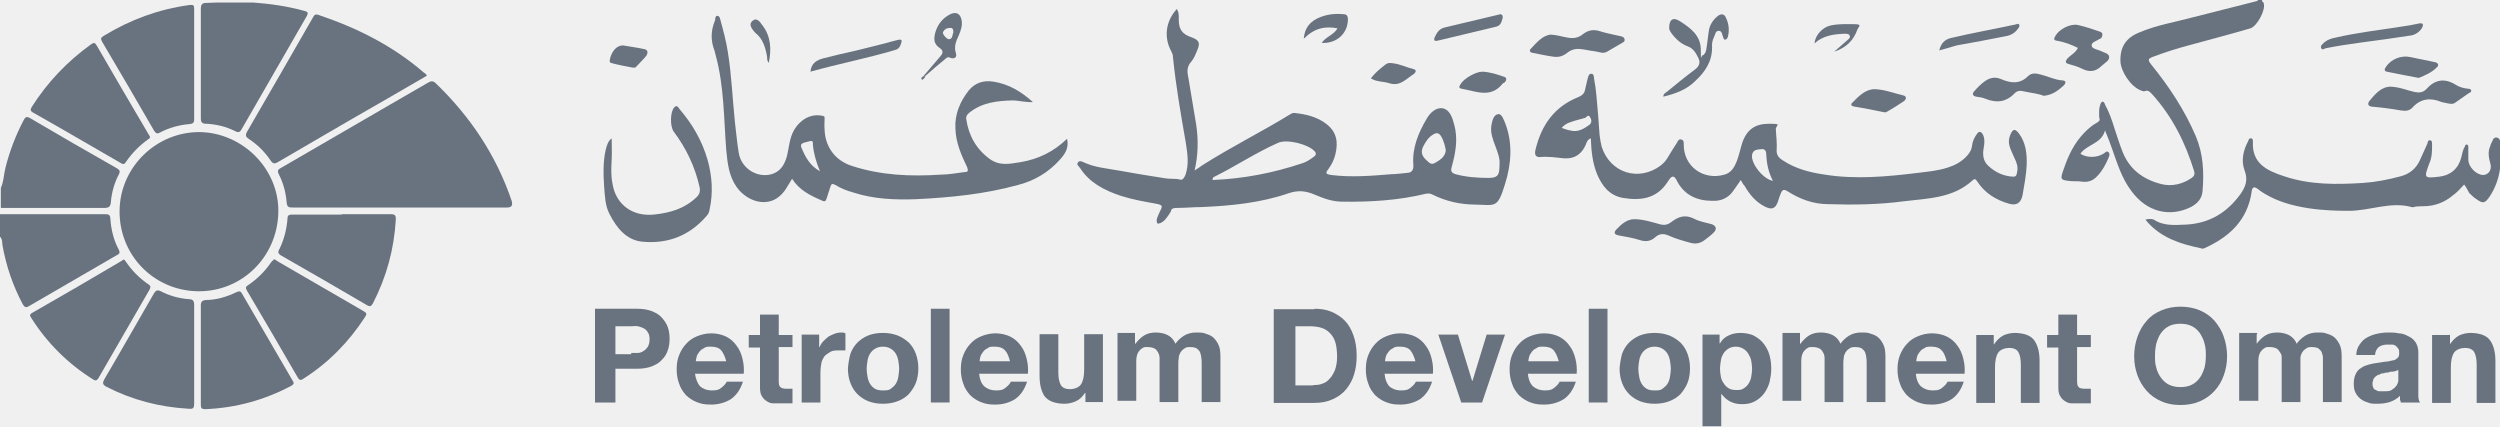
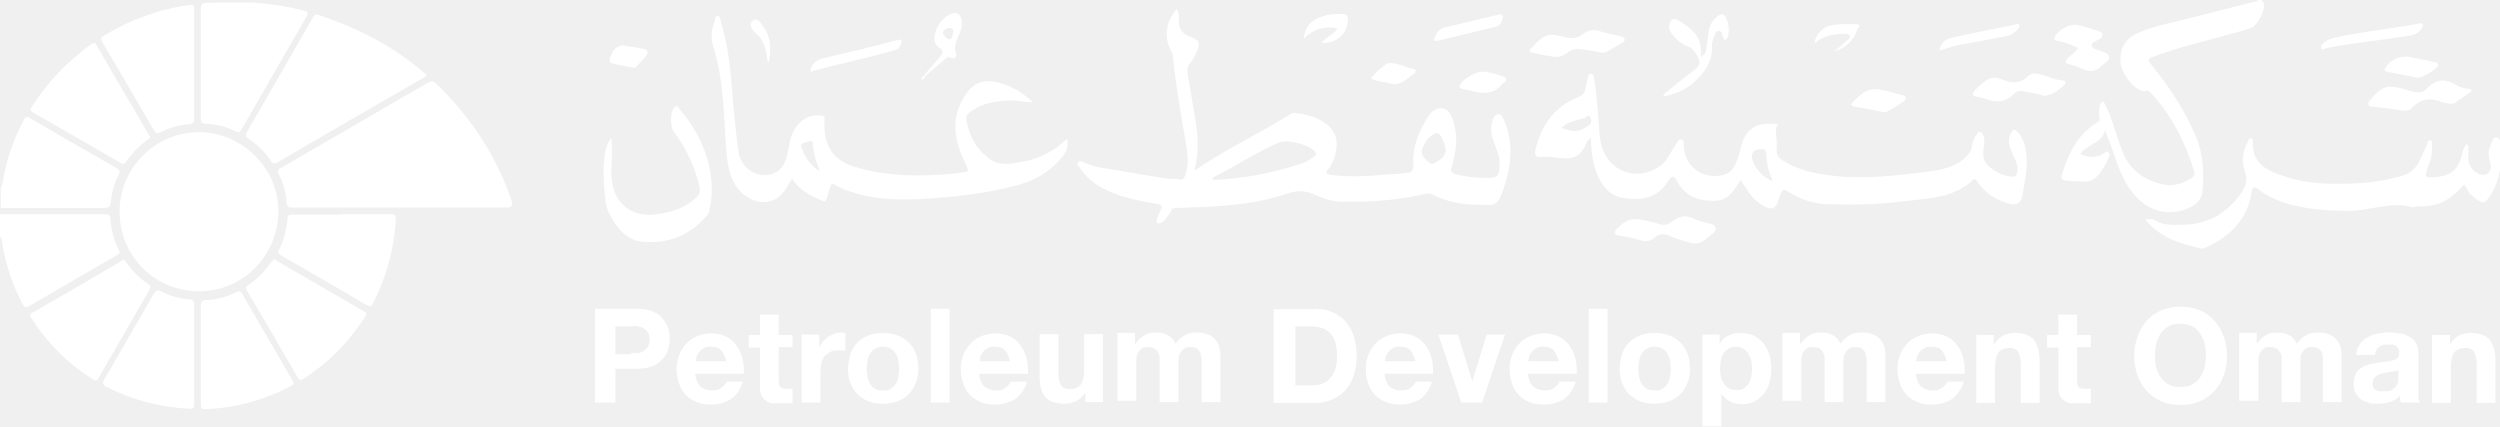
<svg xmlns="http://www.w3.org/2000/svg" id="Layer_2" version="1.1" viewBox="0 0 600 102.3">
  <defs>
    <style>
      .st0 {
-         fill: #69737f;
+         fill: #fff;
      }
    </style>
  </defs>
  <g id="layer">
    <g>
      <path class="st0" d="M542.9.3c.2.2.4.3.4.5.5,1.6-1.6,5.5-3.2,6-4.8,1.4-9.7,2.7-14.5,4-3,.8-5.9,1.7-8.8,2.8-1.3.5-1.4.7-.5,1.9,4.3,5.3,8,10.9,10.7,17.2,1.8,4.3,2,8.7,1.6,13.3-.2,1.8-1.3,2.9-2.8,3.7-5.1,2.5-10.6,1.2-14.3-3.9-2.2-2.9-3.3-6.4-4.5-9.8-.5-1.5-1.1-3-1.8-4.7-.8,3.2-4.3,3.3-5.9,5.6,1.5,1,3.9,1,5.5,0,.4-.2.8-.8,1.2-.4.5.4.2,1,0,1.5-.7,1.6-1.5,3.1-2.7,4.3-.9,1-2.1,1.5-3.6,1.3-1.1-.2-2.2,0-3.3-.2-1.7-.2-1.9-.4-1.4-2,1-3,2.2-6,4.3-8.5,1.1-1.3,2.3-2.5,3.7-3.3s.8-.9.8-1.6-.1-1.8.2-2.7c.1-.3.2-.8.6-.9.4,0,.5.4.6.7,1,1.8,1.7,3.8,2.3,5.8.6,1.8,1.2,3.7,1.9,5.5,1.7,4.3,5,6.7,9.4,7.8,2.5.6,5,0,7.2-1.5.6-.4.8-.9.6-1.6-2.1-6.8-5.2-13.1-10.1-18.5-.5-.5-.9-1.1-1.8-.7-.2.1-.6-.1-.9-.2-2.4-.9-4.8-4.5-4.9-7-.1-3.4,1.3-5.6,4.5-6.9,4.2-1.8,8.7-2.5,13.1-3.7,5-1.3,10-2.5,15-3.8.2,0,.3-.2.5-.3h.9v.3h0Z" />
      <path class="st0" d="M591.2,44.5c-.8.8-1.5,1.7-2.4,2.3-2.1,1.8-4.5,2.7-7.3,2.7s-1.9.4-2.7.2c-5.1-1.4-10,.9-15.1.9s-13.8-.3-20-4c-.7-.4-1.3-.8-1.9-1.3-.8-.6-1.3-.4-1.4.7-1,6.9-5.4,10.9-11.4,13.6-.2,0-.5.2-.7,0-4.9-1-9.6-2.5-13-6.4,0,0-.2-.3-.4-.5.8-.2,1.4-.2,2,0,2.4,1.6,5.1,1.3,7.8,1.2,5.6-.3,9.8-2.9,13-7.3,1.2-1.7,1.9-3.4,1-5.7-.9-2.4-.3-4.9.9-7.1,0-.3.3-.7.7-.6s.4.5.4.8c-.3,5.3,3.5,7,7.5,8.3,6.2,2.1,12.6,2,19,1.6,3-.2,6-.8,9-1.6,2.2-.6,3.7-1.9,4.6-3.9.6-1.3,1.2-2.7,1.8-4,0-.3.2-.9.7-.7.4,0,.4.6.4,1,0,1.6,0,3.1-.7,4.6-1.3,3.5-1.2,3.5,2.4,3.1,2.7-.3,4.6-1.9,5.3-4.6.2-.9.4-1.9.9-2.7,0-.2.2-.5.5-.4s.3.4.3.6c0,1,0,2,0,3,0,1.7,1.8,3.6,3.5,3.7,1.3,0,2.2-1.2,1.8-2.7-.4-1.4-.7-2.9,0-4.3,0-.3.2-.6.3-.8.3-.5.3-1.2,1.1-1.2.7,0,1,.7,1,1.4.4,4.5,0,8.9-2.6,12.8-1.2,1.7-1.6,1.7-3.3.5-.6-.4-1.1-.9-1.6-1.4-.4-.7-.7-1.4-1.2-2" />
      <path class="st0" d="M.2,51.4h24.8c1,0,1.5,0,1.5,1.3.2,2.5.8,5,2,7.2.3.6.3,1-.4,1.3-7.1,4.1-14.1,8.2-21.2,12.3-.7.4-1,.2-1.4-.4-2.4-4.5-4-9.2-4.9-14.2C.5,58.2.6,57.4,0,56.8v-5.4s.2,0,.2,0Z" />
      <path class="st0" d="M.2,45.1c.7-1.5.7-3.2,1.1-4.8,1-4,2.5-7.9,4.4-11.5.4-.8.8-.9,1.6-.4,6.8,4,13.7,8,20.6,11.9.7.4,1.1.7.6,1.6-1.1,2.1-1.7,4.3-1.9,6.7-.1,1-.5,1.3-1.5,1.3-7.8,0-15.6,0-23.4,0s-1,0-1.5,0c0,0,0-4.9,0-4.9Z" />
      <path class="st0" d="M66.8,50.9c-.2,10.8-8.8,19.2-19.4,19s-18.9-8.8-18.7-19.5c.2-10.4,8.9-18.8,19.3-18.7,10.4.2,19,9,18.8,19.2" />
      <path class="st0" d="M96,49.8h-25.7c-.9,0-1.4,0-1.5-1.2-.2-2.4-.8-4.7-1.9-6.8-.5-1,0-1.2.7-1.6,8.7-5.1,17.5-10.1,26.2-15.2,3-1.7,6-3.5,9-5.2.7-.4,1.2-.4,1.8.2,8.3,8,14.5,17.3,18.2,28.2.3,1.1,0,1.6-1.1,1.6h-25.7Z" />
      <path class="st0" d="M102.4,18.2c-6.2,3.6-12.4,7.2-18.7,10.8-5.7,3.3-11.3,6.6-17,9.9-.7.4-1.1.5-1.7-.3-1.4-2.1-3.1-3.8-5.2-5.2-.8-.5-1-.9-.5-1.8,5.3-9.1,10.5-18.2,15.8-27.4.3-.6.6-.9,1.4-.6,9.2,3.1,17.8,7.4,25.2,13.8.3.2.7.4.7.8" />
      <path class="st0" d="M59,.6h1.7c4.2.3,8.3.9,12.3,2,.8.2,1.1.4.6,1.3-5.2,9-10.4,18.1-15.6,27.1-.4.7-.7.9-1.5.5-2.2-1.1-4.6-1.7-7.1-1.8-.9,0-1.2-.4-1.2-1.3V2.1c0-1,.3-1.4,1.3-1.4s1.8-.1,2.7-.1h6.8" />
      <path class="st0" d="M46.6,15.3v13c0,1,0,1.4-1.3,1.5-2.4.2-4.8.9-6.9,2-.7.4-1,.2-1.4-.4-4.1-7.1-8.3-14.3-12.5-21.4-.4-.7-.3-1,.4-1.4,6.4-3.9,13.2-6.4,20.6-7.4,1-.1,1.1.1,1.1,1v13.1" />
      <path class="st0" d="M48.2,85.1v-11.8c0-.9.3-1.2,1.2-1.3,2.6,0,5.1-.8,7.4-1.9.7-.3,1-.2,1.3.4,4,6.9,8.1,13.9,12.1,20.8.4.6.4.9-.3,1.3-6.4,3.4-13.3,5.3-20.6,5.6-.9,0-1.1-.2-1.1-1.1v-12" />
      <path class="st0" d="M82,51.4h11.7c1,0,1.3.2,1.3,1.2-.4,7.1-2.2,13.8-5.5,20.2-.4.7-.7.9-1.5.4-6.8-4-13.6-7.9-20.4-11.8-.9-.5-1-.9-.5-1.7,1.1-2.3,1.7-4.7,1.9-7.2,0-.8.3-1,1.1-1,3.9,0,7.9,0,11.9,0" />
      <path class="st0" d="M46.6,85.1v11.8c0,1-.2,1.3-1.3,1.2-7-.4-13.6-2.1-19.8-5.3-.9-.5-.9-.9-.5-1.7,4-6.8,7.9-13.7,11.9-20.6.5-.8.8-1,1.7-.6,2.1,1.1,4.3,1.7,6.7,1.9,1,0,1.3.4,1.3,1.4v11.9" />
      <path class="st0" d="M29.6,62.3c.4,0,.4.3.6.5,1.5,2.2,3.3,4,5.5,5.5.6.4.4.7.2,1.2-4.1,7.1-8.2,14.2-12.3,21.3-.4.6-.7.6-1.2.3-6.1-3.8-11.1-8.8-14.9-14.8-.3-.5-.5-.8.2-1.2,7.2-4.1,14.4-8.3,21.5-12.5.1,0,.2-.2.4-.3" />
      <path class="st0" d="M65.8,62.2c.3.2.6.3.8.5,6.9,4,13.8,8,20.7,12,.7.4.8.7.3,1.4-3.9,6-8.8,11-14.8,14.8-.7.5-1,.3-1.4-.4-4-6.9-8-13.8-12.1-20.7-.4-.7-.4-1,.3-1.4,2.2-1.5,4-3.3,5.5-5.5.3-.3.5-.5.7-.7" />
      <path class="st0" d="M36,32.8c0,.4-.2.5-.4.6-2.1,1.5-3.9,3.3-5.4,5.5-.3.5-.6.6-1.1.3-7.1-4.1-14.1-8.2-21.2-12.2-.7-.4-.6-.7-.3-1.3,3.8-6,8.6-11,14.3-15.1.6-.4.9-.4,1.3.3,4.1,7.1,8.3,14.3,12.5,21.4,0,0,.2.3.3.5" />
      <path class="st0" d="M146.8,33.2c0,1.7.1,3.4,0,5.1-.1,1.9-.2,3.9.2,5.8.8,5,4.8,7.9,9.9,7.4,3.9-.4,7.4-1.4,10.3-4.2.7-.7.9-1.4.7-2.4-1.1-4.9-3.2-9.3-6.2-13.3-.9-1.2-.9-4.7.1-5.8.6-.7,1-.1,1.3.4,3.1,3.6,5.4,7.6,6.7,12.1,1.1,3.9,1.4,7.9.5,12-.1.6-.3,1.1-.7,1.5-4.1,4.8-9.4,6.8-15.5,6.2-3.8-.4-6.1-3.3-7.8-6.6-1.1-2.1-1.1-4.3-1.3-6.5-.2-3-.3-6.1.4-9.1.3-1,.5-1.9,1.4-2.6" />
      <path class="st0" d="M392.1,52.6c2.3,0,4.3.7,6.2,1.2,1.1.3,1.9.2,2.8-.5,1.7-1.3,3.3-1.9,5.5-.8,1.3.7,2.8.9,4.2,1.3,1.1.4,1.3,1.2.5,2-.7.7-1.5,1.3-2.3,1.9-1,.7-2,.9-3.2.6-1.8-.5-3.7-1-5.4-1.8-1.2-.5-2.2-.4-3.1.4-1.1,1-2.3,1.2-3.8.7-1.6-.5-3.3-.8-5-1.1-1.2-.2-1.2-.8-.5-1.5,1.2-1.3,2.5-2.3,4.1-2.4" />
      <path class="st0" d="M573.8,20.8c2.2.1,3.9.9,5.8,1.3,1.1.2,2,.1,2.8-.8,2-2.2,4.3-2.6,6.9-1,.9.6,2,.9,3.1,1,.3,0,.6.1.7.4,0,.4-.2.5-.5.6-1.1.8-2.2,1.5-3.3,2.3-.6.5-1.3.3-1.9.2-.5-.1-.9-.2-1.4-.3-2.6-1.1-5-.9-7,1.3-.7.8-1.7.9-2.8.7-2.3-.4-4.6-.7-6.9-.9-1-.1-1.1-.7-.7-1.3,1.5-1.8,2.9-3.5,5.2-3.5" />
      <path class="st0" d="M399.2,23.2c0-.7.5-.9.9-1.2,2.2-1.8,4.5-3.7,6.8-5.4,1-.8,1.2-1.7.7-2.7-.6-1.2-1.2-2.3-2.6-2.8-1.6-.6-2.9-1.8-3.9-3.2-.2-.3-.5-.7-.5-1.2,0-2,.9-2.7,2.6-1.6,2.5,1.6,5,3.4,5,6.9s.1.9.5,1.3c.7-.5.8-1.3.9-2,.2-1.3.3-2.5.5-3.8.2-1.5,1-2.7,2.1-3.6.7-.6,1.6-.7,2,.3.7,1.4.9,3,.5,4.6-.1.3-.3.7-.6.7-.5.1-.4-.4-.6-.7-.2-.5-.2-1.4-1-1.4s-.8.8-1.1,1.4c-.4.8-.6,1.7-.5,2.6,0,3.4-1.7,5.9-4.1,8.1-2,2-4.7,3-7.6,3.7" />
      <path class="st0" d="M372.2,8.3c1.5.1,2.7.5,3.9.7,1.5.3,2.7.1,3.8-.8,1.3-1,2.6-1.2,4.1-.7,1.6.5,3.3.8,5,1.2.5.1.8.3.9.7.1.5-.2.7-.6.9-1.2.7-2.4,1.4-3.6,2.1-1,.6-2,0-3-.1-1.1-.1-2.1-.4-3.2-.5-1.3-.2-2.4.1-3.4.9s-2.1,1.1-3.3.9c-1.6-.2-3.3-.6-4.9-.9-.7-.1-.9-.5-.6-.9,1.5-1.6,2.9-3.3,4.9-3.5" />
      <path class="st0" d="M498.7,11.5c-1.6-.8-3.2-1.4-4.9-1.7-1-.1-.9-.5-.5-1.2.9-1.6,3.6-3,5.4-2.6s3.5,1,5.3,1.6c.8.3.6.8.4,1.4-.1.2-.4.3-.6.4-.7.5-1.9.7-1.8,1.6.1.7,1.4.9,2.1,1.2.8.4,2,.6,2.1,1.4.1,1-1.1,1.5-1.8,2.2-1.4,1.4-2.9,1.6-4.7.7-1-.5-2-.8-3.1-1.1-1.2-.3-.8-.8-.4-1.4.8-.8,1.9-1.3,2.5-2.5" />
      <path class="st0" d="M490.5,23c-1.5-.6-3.2-.7-4.9-1.1-.9-.2-1.5-.1-2.1.5-2,2.1-4.3,2.4-7,1.3-.7-.3-1.5-.4-2.2-.5-1-.2-1-.8-.4-1.4.8-.9,1.6-1.7,2.6-2.4,1.2-.8,2.4-1,3.8-.4,2.3,1,4.5,1.2,6.4-.7.9-.9,2-.7,3.1-.4,1.7.4,3.4,1.3,5.2,1.4.7,0,1,.5.3,1.2-1.3,1.2-2.7,2.3-4.8,2.5" />
      <path class="st0" d="M581.5,6c0,.9-1.4,2.3-2.8,2.5-4,.6-8,1.2-12,1.7-2.9.4-5.7.8-8.6,1.4-.3.1-.7.5-1,0-.2-.4,0-.8.3-1,.7-.8,1.7-1.3,2.8-1.5,5.5-1.3,11.1-1.9,16.7-2.8,1.3-.2,2.5-.4,3.8-.7.5,0,.8,0,.8.4" />
      <path class="st0" d="M194.5,17.2c.2-2.1,1.6-2.8,3.1-3.2,2.7-.7,5.3-1.3,8-1.9,3.3-.8,6.5-1.6,9.8-2.5,1.2-.3,1.1.2.8,1-.2.7-.6,1.2-1.4,1.4-6.7,2-13.5,3.3-20.3,5.2" />
      <path class="st0" d="M450,21.4c2.4.1,4.6,1,6.8,1.5.9.2.7,1,.1,1.4-1.3.9-2.6,1.7-4,2.5-.4.3-.9.1-1.4,0-2.1-.4-4.3-.9-6.4-1.2-1.1-.2-.9-.7-.4-1.1,1.5-1.5,3-3.1,5.3-3.1" />
      <path class="st0" d="M465.4,12.2c.4-1.7,1.2-2.7,2.9-3.1,5.1-1.2,10.2-2.1,15.3-3.2.3,0,.8-.4,1,0,.2.4-.1.8-.3,1-.7,1-1.7,1.6-3,1.8-3.9.8-7.8,1.5-11.7,2.2-1.3.4-2.7.8-4.2,1.2" />
      <path class="st0" d="M580.5,18.7c-2.7-.5-5.2-1-7.7-1.5-.7-.2-.5-.7-.2-1.1,1.2-1.9,3.7-2.9,5.9-2.4,1.9.4,3.9.8,5.8,1.2.7.1,1.1.6.7,1.1-1.3,1.4-3,2.1-4.5,2.7" />
      <path class="st0" d="M344.9,9.8c-.7.1-.8-.2-.6-.8.5-1.1,1.1-2.1,2.4-2.4,4.2-1,8.4-2,12.6-3,.4,0,.8-.4,1.2,0,.3.4.1.8,0,1.2-.2.8-.6,1.4-1.4,1.6-4.6,1.1-9.2,2.2-13.8,3.3-.2,0-.3.1-.4.1" />
      <path class="st0" d="M355.8,17.2c1.8.1,3.4.6,5.1,1.2.8.2.7.8.3,1.3-.1.1-.3.2-.5.3-2.9,3.7-6.4,1.9-9.9,1.3-1-.2-.4-.8-.2-1.2.8-1.3,3.6-2.9,5.2-2.9" />
      <path class="st0" d="M317.2,10.3c1-1.5,2.9-1.9,3.8-3.5-3.1-.6-5.6,0-8.1,2.5.2-2.5,1.4-3.9,3.1-4.8,2-1,4.1-1.3,6.4-1.1.7,0,1,.3,1.1,1,.1,3.5-2.6,6.1-6.3,5.9" />
      <path class="st0" d="M329,18.8c1-1.3,2.2-2.3,3.5-3.3.6-.5,1.3-.4,1.9-.3,1.7.2,3.2,1,4.9,1.4.8.2.4.8.1,1.1-1.8,1.1-3.3,3.1-5.9,2.3-1.5-.5-3.1-.3-4.5-1.2" />
      <path class="st0" d="M149.5,10.9c1.7.3,3.4.5,5.2.9.9.2.8,1,.4,1.6-.7.9-1.6,1.7-2.4,2.6-.3.4-.7.2-1,.2-1.6-.3-3.2-.6-4.7-1-.6-.1-.8-.3-.6-1.1.5-2,1.7-3.2,3.1-3.2" />
      <path class="st0" d="M440.2,12.4c1-.9,2.1-1.8,3.1-2.7.3-.3.9-.6.6-1.2-.2-.4-.7-.4-1.2-.4-2.6.1-5.1.4-7.2,2.3.1-1.9,1.9-3.9,3.9-4.3,1.9-.4,3.8-.3,5.7-.3s1,.6.7,1.2c-.9,2.7-2.8,4.5-5.6,5.4" />
      <path class="st0" d="M184.5,15.1c-.4-.5-.4-1-.4-1.5-.4-2.2-1-4.3-2.8-5.7,0,0-.1-.1-.2-.2-.7-.8-1.5-1.9-.5-2.7,1.1-.9,1.8.3,2.4,1.1,2,2.6,2.2,5.7,1.5,9" />
      <path class="st0" d="M221.6,18.3c.2,0,.3,0,.5.1-.1.1-.2.3-.3.4s-.3.2-.5.4c-.4-.6,0-.7.3-.9" />
      <path class="st0" d="M282.5,2.3c.5.8.4,1.6.4,2.3,0,2.5.8,3.6,3.2,4.4,1.6.6,2,1.3,1.3,2.9-.4,1-.8,2.1-1.5,2.9-1.1,1.2-1,2.5-.7,3.8.6,3.8,1.3,7.6,1.9,11.4.5,3.5.5,7.1-.4,10.9.8-.5,1.3-.8,1.8-1.2,6.9-4.4,14.2-8,21.2-12.3.3-.2.6-.3.9-.3,2.8.3,5.5.9,7.8,2.7,2.4,1.9,2.8,4.3,2.1,7.2-.3,1.3-.9,2.5-1.7,3.6-.9,1.1-.4,1.2.7,1.4,4.8.6,9.7.2,14.5-.2,1.2,0,2.4-.2,3.6-.3,1.3,0,1.7-.8,1.6-2-.3-4,1.2-7.6,3.2-11,.8-1.4,2.2-2.8,3.9-2.5,1.7.4,2.3,2.3,2.7,3.9,1,3.5.3,6.9-.6,10.2-.3,1,0,1.4.9,1.7,2.6.7,5.3.9,8,.9s2.5-1.3,2.6-3.3c.1-1.5-.5-2.9-1-4.3-.6-1.6-1.2-3.1-1-4.8.2-1.2.5-2.7,1.6-2.9.9-.2,1.4,1.3,1.8,2.3,1.8,4.8,1.4,9.7-.1,14.5-1.8,5.9-2.3,5-7.1,4.9-3.6,0-7.1-.8-10.3-2.4-.6-.3-1-.3-1.6-.2-6.6,1.6-13.3,2-20.1,1.9-2.3,0-4.5-.8-6.6-1.7s-4-1.1-6.3-.3c-6.7,2.3-13.8,3-20.9,3.3-1.9,0-3.8.2-5.7.2s-1.3.6-1.8,1.2c-.6.9-1.2,1.9-2.2,2.4-.3,0-.6.4-.9,0-.1-.2-.1-.6-.1-.8.2-.7.5-1.3.8-2,.7-1.3.6-1.5-.9-1.8-2.8-.5-5.7-1-8.5-1.9-3.9-1.3-7.5-3.1-9.8-6.7-.3-.4-.9-.8-.5-1.3.4-.6,1-.2,1.5,0,2.6,1.2,5.4,1.4,8.1,1.9,3.8.7,7.6,1.3,11.4,1.9,1.2.2,2.4,0,3.5.3.7.2,1-.5,1.3-1.1.9-2.6.5-5.1.1-7.7-1.2-6.9-2.4-13.7-3.1-20.7,0-.5-.2-.9-.4-1.3-1.8-3.3-1.4-7.2,1.4-10.2M312.5,39.2c1-.3,1.9-.9,2.7-1.5.5-.3.9-.8.3-1.4-1.5-1.7-6.7-3-8.8-2-5.2,2.3-10,5.5-15.2,8.1-.2,0-.5.3-.5.8,7.5-.3,14.6-1.7,21.5-4M345.8,32.6c-.5-.7-1-.8-1.7-.4-1.3.7-2,1.9-2.6,3.1-.6,1.3-.1,2.3.8,3.1.6.5,1.1,1.3,2.1.7,1.2-.7,2.4-1.4,2.6-3-.2-1.1-.5-2.4-1.2-3.5" />
      <path class="st0" d="M417.8,43.2c-.6.9-1.1,1.6-1.6,2.3-1.2,1.9-3,2.8-5.2,2.7-3.8,0-6.9-1.4-8.7-5.1-.5-.9-1-1-1.7,0-.1.2-.3.4-.4.6-2.6,4-6.4,4.5-10.7,3.8-3.3-.6-5-2.9-6.2-5.7-1.1-2.7-1.4-5.6-1.5-8.6-.8.3-1,.9-1.2,1.5-1,2.3-2.7,3.5-5.3,3.3-1.9-.2-3.8-.5-5.8-.3-1.1,0-1.2-.8-1-1.7,1.4-5.9,4.5-10.4,10.3-12.7.9-.4,1.4-.8,1.6-1.7.2-.9.4-1.8.6-2.6.2-.5.2-1.3.9-1.3s.6.8.7,1.3c.2,1.2.4,2.3.5,3.5.3,3.3.6,6.6.8,9.9.1,1,.3,1.9.5,2.8,2,6.3,8.9,8.5,14.2,4.5.6-.5,1.2-1.1,1.6-1.8.8-1.3,1.5-2.5,2.3-3.7.2-.4.4-.9,1.1-.7.5.2.5.6.5,1.1-.1,5.3,4.7,8.8,9.8,7.3,1.4-.4,2.2-1.5,2.7-2.7.7-1.5,1-3.2,1.5-4.8,1.1-3.3,3.1-4.7,6.5-4.7s1.5.3,1.6,1.4c.1,1.6.3,3.2.2,4.8-.1,1.3.5,2,1.5,2.6,3,2,6.5,2.9,10,3.4,7.4,1.2,14.9.5,22.3-.4,2.4-.3,4.9-.5,7.3-1.3,1.6-.5,3.1-1.3,4.3-2.5.8-.8,1.4-1.7,1.5-2.8.1-1,.6-2,1.2-2.8.5-.7.9-.5,1.3,0,.6,1.1.5,2.2.3,3.3-.3,1.7-.2,3.2,1.1,4.4,1.7,1.6,3.7,2.5,6,2.6.8,0,.8-.6.9-1.1.3-1.2-.1-2.3-.6-3.3-.4-1-.9-1.9-1.2-2.9-.3-1-.2-1.9.2-2.8.6-1.4,1.1-1.5,2.1-.2,1.6,2.2,1.9,4.8,1.8,7.5-.1,2.5-.6,4.9-1,7.3-.4,1.8-1.4,2.5-3.2,2-3.2-.9-5.9-2.6-7.7-5.4-.3-.5-.6-.7-1.1-.2-4.7,4.3-10.7,4.3-16.4,5-6,.8-12.1.9-18.2.7-3.6,0-6.8-1.2-9.8-3.1-.9-.6-1.3-.3-1.6.5-.3.7-.5,1.3-.7,2-.6,1.7-1.5,2-3.1,1.2-2.2-1.1-3.7-2.9-4.9-5-.4-.4-.6-.8-.9-1.4M423.9,37.1c0-.7-.2-1.4-1.1-1.3s-2,0-2.3,1.3c-.4,2,2.6,5.9,5,6.3-1.1-2.1-1.5-4.2-1.6-6.3M376.8,31.3c1.8.5,3.2-.3,4.6-1.3.7-.5.6-1.3.2-1.9-.5-.8-.8.1-1.2.2-.7.2-1.4.4-2.2.6-1.2.4-2.4.6-3.4,1.8.7.2,1.3.5,2,.6" />
      <path class="st0" d="M190.1,42.9c-.4.7-.8,1.3-1.1,1.8-3.4,6.1-9.6,3.9-12.2.2-1.9-2.7-2.2-5.8-2.5-8.9-.6-7.6-.5-15.2-2.5-22.6-.1-.4-.2-.8-.3-1.2-1-2.5-.9-4.9.1-7.3.1-.4,0-1,.5-1.1.6,0,.7.6.8,1,.7,2.6,1.4,5.1,1.8,7.8.9,5.6,1.1,11.2,1.7,16.9.3,2.4.5,4.8.9,7.2.6,3.7,4.4,6.1,7.9,5.1,2-.6,3-2.1,3.6-4.1.6-2.2.6-4.6,1.9-6.7,1.5-2.4,4-3.8,6.7-3.2.6.1.5.4.5.8,0,.8-.1,1.6,0,2.4.1,4.2,2.5,7.5,6.5,8.8,7,2.3,14.2,2.6,21.6,2.1,1.8,0,3.7-.4,5.5-.6.9,0,.9-.4.6-1.2-1.4-2.9-2.7-5.9-2.8-9.2-.2-3.5,1.1-6.5,3.2-9.2,1.5-1.8,3.5-2.5,6-2.1,3.6.6,6.5,2.3,9.4,4.9-1.9.1-3.4-.4-4.9-.4-3.7.1-7.3.5-10.3,2.9-.5.4-.9.8-.8,1.6.6,4,2.4,7.2,5.7,9.6,2.4,1.7,4.9,1.1,7.4.7,4.2-.7,7.9-2.5,11.1-5.6.5,2.2-.5,3.7-1.8,5.1-2.7,3-6.1,5-10,6-8,2.2-16.2,3-24.3,3.4-5.1.2-10.3,0-15.2-1.6-1.5-.4-3-1-4.3-1.8-.7-.4-1-.3-1.2.4-.3.9-.6,1.9-.9,2.8-.2.7-.5.9-1.2.5-2.8-1.2-5.4-2.5-7.1-5.2M195.1,34.8c0-.5.1-1.2-.8-.9-.9.3-2.4.3-2,1.4.9,2.3,2.1,4.5,4.5,5.8-.9-2.1-1.5-4.2-1.7-6.3" />
      <path class="st0" d="M221.6,18.3c1.4-1.6,2.7-3.2,4.1-4.8.7-.8.7-1.4-.2-2-1.5-1-1.4-2.3-1-3.8.6-1.9,1.7-3.3,3.4-4.2,1.5-.8,2.6-.3,2.9,1.4.2,1.3-.2,2.4-.7,3.6-.6,1.3-1.2,2.6-.7,4.2.4,1.1-.4,1.6-1.5,1.1-.6-.2-.8.2-1.1.4-1.6,1.3-3.2,2.7-4.8,4.1-.2.1-.3.1-.4,0M228,6.7c-.7,0-1.4.3-1.7,1.1-.1.5,1.1,1.8,1.6,1.6.8-.2.6-1,.9-1.6,0-.5,0-1.2-.8-1.1" />
      <path class="st0" d="M152.9,74.1c1.4,0,2.6.2,3.6.6s1.8.9,2.4,1.6c.6.7,1.1,1.4,1.4,2.3.3.9.4,1.8.4,2.7s-.1,1.8-.4,2.7c-.3.9-.7,1.6-1.4,2.3-.6.7-1.4,1.2-2.4,1.6s-2.2.6-3.6.6h-5.2v8.1h-4.9v-22.5h10.1,0ZM151.5,84.7c.6,0,1.1,0,1.6,0s1-.2,1.4-.5c.4-.2.7-.6,1-1,.2-.4.4-1,.4-1.7s-.1-1.3-.4-1.7c-.2-.4-.6-.8-1-1s-.9-.4-1.4-.5-1.1,0-1.6,0h-3.8v6.7h3.8Z" />
      <path class="st0" d="M168,92.7c.7.6,1.6,1,2.9,1s1.7-.2,2.3-.7,1-.9,1.2-1.4h3.9c-.6,1.9-1.6,3.3-2.9,4.2-1.3.8-2.9,1.3-4.7,1.3s-2.4-.2-3.5-.6c-1-.4-1.9-1-2.6-1.7-.7-.8-1.3-1.7-1.6-2.7-.4-1-.6-2.2-.6-3.5s.2-2.4.6-3.4c.4-1,1-2,1.7-2.7.7-.8,1.6-1.4,2.6-1.8s2.1-.7,3.4-.7,2.6.3,3.6.8,1.9,1.3,2.5,2.2c.7.9,1.1,1.9,1.4,3.1.3,1.2.4,2.4.3,3.6h-11.7c.2,1.3.6,2.3,1.2,3M173.1,84.1c-.5-.6-1.3-.9-2.4-.9s-1.3,0-1.8.4c-.5.2-.8.5-1.1.9s-.5.7-.6,1.1-.2.8-.2,1.1h7.3c-.3-1.1-.7-2-1.2-2.6" />
      <path class="st0" d="M190.2,80.3v3h-3.3v8.1c0,.8.1,1.3.4,1.5.3.3.8.4,1.5.4h.7c.2,0,.5,0,.7,0v3.5c-.4,0-.8,0-1.3,0h-1.4c-.7,0-1.3,0-2,0-.6,0-1.2-.3-1.6-.6-.5-.3-.8-.7-1.1-1.2s-.4-1.2-.4-2v-9.6h-2.7v-3h2.7v-4.9h4.5v4.9h3.3Z" />
      <path class="st0" d="M196.6,80.3v3h.1c.2-.5.5-1,.9-1.4s.8-.8,1.2-1.1c.5-.3,1-.5,1.5-.7s1.1-.3,1.6-.3.6,0,1,.2v4.1c-.2,0-.5,0-.8,0h-.8c-.8,0-1.5,0-2.1.4s-1,.6-1.4,1.1c-.3.5-.6,1-.7,1.7-.1.6-.2,1.3-.2,2v7.3h-4.5v-16.3h4.2Z" />
      <path class="st0" d="M204.1,84.9c.4-1.1,1-2,1.7-2.7s1.6-1.3,2.6-1.7c1-.4,2.2-.6,3.5-.6s2.4.2,3.5.6c1,.4,1.9,1,2.7,1.7.7.7,1.3,1.6,1.7,2.7s.6,2.2.6,3.5-.2,2.5-.6,3.5c-.4,1-1,1.9-1.7,2.7-.7.7-1.6,1.3-2.7,1.7-1,.4-2.2.6-3.5.6s-2.4-.2-3.5-.6c-1-.4-1.9-1-2.6-1.7-.7-.7-1.3-1.6-1.7-2.7-.4-1-.6-2.2-.6-3.5.1-1.2.3-2.4.6-3.5M208.2,90.4c.1.6.3,1.2.6,1.7s.7.9,1.2,1.2c.5.3,1.1.4,1.9.4s1.4,0,1.9-.4.9-.7,1.2-1.2.5-1,.6-1.7c.1-.6.2-1.3.2-1.9s-.1-1.3-.2-1.9c-.1-.6-.3-1.2-.6-1.7s-.7-.9-1.2-1.2c-.5-.3-1.1-.5-1.9-.5s-1.4.2-1.9.5-.9.7-1.2,1.2-.5,1-.6,1.7c-.1.6-.2,1.3-.2,1.9s.1,1.3.2,1.9" />
      <rect class="st0" x="223.4" y="74.1" width="4.5" height="22.5" />
      <path class="st0" d="M236.2,92.7c.7.6,1.6,1,2.9,1s1.7-.2,2.3-.7,1-.9,1.2-1.4h3.9c-.6,1.9-1.6,3.3-2.9,4.2-1.3.8-2.9,1.3-4.7,1.3s-2.4-.2-3.5-.6c-1-.4-1.9-1-2.6-1.7-.7-.8-1.3-1.7-1.6-2.7-.4-1-.6-2.2-.6-3.5s.2-2.4.6-3.4c.4-1,1-2,1.7-2.7.7-.8,1.6-1.4,2.6-1.8s2.1-.7,3.4-.7,2.6.3,3.6.8,1.9,1.3,2.5,2.2c.7.9,1.1,1.9,1.4,3.1s.4,2.4.3,3.6h-11.7c.1,1.3.5,2.3,1.2,3M241.2,84.1c-.5-.6-1.3-.9-2.4-.9s-1.3,0-1.8.4c-.5.2-.8.5-1.1.9s-.5.7-.6,1.1-.2.8-.2,1.1h7.3c-.3-1.1-.6-2-1.2-2.6" />
      <path class="st0" d="M260.5,96.6v-2.3h-.1c-.6.9-1.3,1.6-2.2,2-.9.4-1.8.6-2.8.6s-2.2-.2-2.9-.5c-.8-.3-1.4-.8-1.8-1.3-.4-.6-.7-1.3-.9-2.1-.2-.8-.3-1.7-.3-2.8v-10h4.5v9.2c0,1.3.2,2.3.6,3s1.2,1,2.2,1,2.1-.4,2.6-1.1.8-1.9.8-3.6v-8.5h4.5v16.3h-4.2q0,0,0,.1Z" />
      <path class="st0" d="M272.4,80.3v2.2h.1c.6-.8,1.3-1.5,2.1-2,.8-.5,1.8-.7,2.8-.7s2,.2,2.8.6,1.5,1.1,1.9,2.1c.5-.7,1.1-1.3,2-1.9.8-.5,1.8-.8,2.9-.8s1.7,0,2.4.3c.7.2,1.4.5,1.9,1s.9,1.1,1.2,1.8c.3.7.4,1.6.4,2.7v10.9h-4.5v-9.2c0-.5,0-1.1-.1-1.5,0-.5-.2-.9-.3-1.3-.2-.4-.5-.6-.8-.9-.4-.2-.9-.3-1.5-.3s-1.1,0-1.5.4c-.4.2-.7.6-.9.9-.2.4-.4.8-.4,1.3-.1.5-.1,1-.1,1.5v9.1h-4.5v-10.5c0-.5-.1-.9-.3-1.3-.2-.4-.4-.7-.8-1-.4-.2-.9-.4-1.6-.4s-.5,0-.8,0c-.3,0-.7.3-1,.5-.3.3-.6.6-.8,1.1-.2.5-.3,1.1-.3,1.9v9.4h-4.5v-16.3h4.2v.3h0Z" />
      <path class="st0" d="M315.5,74.1c1.4,0,2.8.2,4,.7s2.3,1.2,3.2,2.1c.9.9,1.6,2.1,2.1,3.5s.8,3,.8,4.9-.2,3.1-.6,4.5-1.1,2.6-1.9,3.6-1.9,1.8-3.2,2.4c-1.3.6-2.8.9-4.5.9h-9.7v-22.5h9.8q0,0,0,0ZM315.2,92.4c.7,0,1.4,0,2.1-.3.7-.2,1.3-.6,1.8-1.2.5-.5.9-1.2,1.3-2.1.3-.9.5-1.9.5-3.1s-.1-2.2-.3-3.1c-.2-.9-.6-1.7-1.1-2.3-.5-.6-1.2-1.2-2-1.5s-1.9-.5-3.1-.5h-3.5v14.2h4.3q0,0,0,0Z" />
      <path class="st0" d="M333.4,92.7c.7.6,1.6,1,2.9,1s1.7-.2,2.3-.7c.6-.5,1-.9,1.2-1.4h3.9c-.6,1.9-1.6,3.3-2.9,4.2-1.3.8-2.9,1.3-4.7,1.3s-2.4-.2-3.5-.6c-1-.4-1.9-1-2.6-1.7-.7-.8-1.3-1.7-1.6-2.7-.4-1-.6-2.2-.6-3.5s.2-2.4.6-3.4,1-2,1.7-2.7c.7-.8,1.6-1.4,2.6-1.8s2.1-.7,3.4-.7,2.6.3,3.6.8,1.9,1.3,2.5,2.2c.7.9,1.1,1.9,1.4,3.1s.4,2.4.3,3.6h-11.6c.1,1.3.5,2.3,1.1,3M338.5,84.1c-.5-.6-1.3-.9-2.4-.9s-1.3,0-1.8.4c-.5.2-.8.5-1.1.9-.3.4-.5.7-.6,1.1s-.2.8-.2,1.1h7.3c-.3-1.1-.7-2-1.2-2.6" />
      <polygon class="st0" points="350.7 96.6 345.2 80.3 349.9 80.3 353.3 91.4 353.4 91.4 356.8 80.3 361.2 80.3 355.7 96.6 350.7 96.6" />
      <path class="st0" d="M367.9,92.7c.7.6,1.6,1,2.9,1s1.7-.2,2.3-.7c.6-.5,1-.9,1.2-1.4h3.9c-.6,1.9-1.6,3.3-2.9,4.2-1.3.8-2.9,1.3-4.7,1.3s-2.4-.2-3.5-.6c-1-.4-1.9-1-2.6-1.7-.7-.8-1.3-1.7-1.6-2.7-.4-1-.6-2.2-.6-3.5s.2-2.4.6-3.4,1-2,1.7-2.7c.7-.8,1.6-1.4,2.6-1.8s2.1-.7,3.4-.7,2.6.3,3.6.8,1.9,1.3,2.5,2.2c.7.9,1.1,1.9,1.4,3.1s.4,2.4.3,3.6h-11.7c.1,1.3.5,2.3,1.2,3M372.9,84.1c-.5-.6-1.3-.9-2.4-.9s-1.3,0-1.8.4c-.5.2-.8.5-1.1.9-.3.4-.5.7-.6,1.1s-.2.8-.2,1.1h7.3c-.3-1.1-.7-2-1.2-2.6" />
      <rect class="st0" x="381.3" y="74.1" width="4.5" height="22.5" />
      <path class="st0" d="M389.3,84.9c.4-1.1,1-2,1.7-2.7s1.6-1.3,2.6-1.7c1-.4,2.2-.6,3.5-.6s2.4.2,3.5.6c1,.4,1.9,1,2.7,1.7.7.7,1.3,1.6,1.7,2.7.4,1.1.6,2.2.6,3.5s-.2,2.5-.6,3.5-1,1.9-1.7,2.7c-.7.7-1.6,1.3-2.7,1.7-1,.4-2.2.6-3.5.6s-2.4-.2-3.5-.6c-1-.4-1.9-1-2.6-1.7s-1.3-1.6-1.7-2.7c-.4-1-.6-2.2-.6-3.5.1-1.2.3-2.4.6-3.5M393.4,90.4c.1.6.3,1.2.6,1.7.3.5.7.9,1.2,1.2.5.3,1.1.4,1.9.4s1.4,0,1.9-.4.9-.7,1.2-1.2c.3-.5.5-1,.6-1.7.1-.6.2-1.3.2-1.9s-.1-1.3-.2-1.9-.3-1.2-.6-1.7c-.3-.5-.7-.9-1.2-1.2-.5-.3-1.1-.5-1.9-.5s-1.4.2-1.9.5-.9.7-1.2,1.2c-.3.5-.5,1-.6,1.7-.1.6-.2,1.3-.2,1.9s.1,1.3.2,1.9" />
      <path class="st0" d="M412.7,80.3v2.1h.1c.5-.9,1.2-1.5,2.1-1.9.8-.4,1.8-.6,2.8-.6s2.4.2,3.3.7,1.7,1.1,2.3,1.9c.6.8,1.1,1.7,1.4,2.8.3,1.1.4,2.2.4,3.3s-.2,2.1-.4,3.1c-.3,1-.7,1.9-1.3,2.7-.6.8-1.3,1.4-2.2,1.9-.9.5-1.9.7-3.1.7s-1.9-.2-2.8-.6c-.8-.4-1.5-1-2.1-1.8h-.1v7.7h-4.5v-22h4.1ZM418.5,93.2c.5-.3.9-.7,1.2-1.2.3-.5.5-1,.6-1.6s.2-1.3.2-1.9-.1-1.3-.2-1.9-.4-1.2-.7-1.7c-.3-.5-.7-.9-1.2-1.2-.5-.3-1.1-.5-1.8-.5s-1.4.2-1.8.5c-.5.3-.9.7-1.2,1.2-.3.5-.5,1-.6,1.7-.1.6-.2,1.3-.2,1.9s.1,1.3.2,1.9.4,1.2.7,1.6c.3.5.7.9,1.2,1.2.5.3,1.1.4,1.8.4.7,0,1.3,0,1.8-.4" />
      <path class="st0" d="M432,80.3v2.2h.1c.6-.8,1.3-1.5,2.1-2,.8-.5,1.8-.7,2.8-.7s2,.2,2.8.6,1.5,1.1,1.9,2.1c.5-.7,1.1-1.3,2-1.9.8-.5,1.8-.8,2.9-.8s1.7,0,2.4.3c.7.2,1.4.5,1.9,1s.9,1.1,1.2,1.8c.3.7.4,1.6.4,2.7v10.9h-4.5v-9.2c0-.5,0-1.1-.1-1.5,0-.5-.2-.9-.3-1.3-.2-.4-.5-.6-.8-.9-.4-.2-.9-.3-1.5-.3s-1.1,0-1.5.4c-.4.2-.7.6-.9.9-.2.4-.4.8-.4,1.3-.1.5-.1,1-.1,1.5v9.1h-4.5v-10.5c0-.5-.1-.9-.3-1.3-.2-.4-.4-.7-.8-1-.4-.2-.9-.4-1.6-.4s-.5,0-.8,0c-.3,0-.7.3-1,.5-.3.3-.6.6-.8,1.1-.2.5-.3,1.1-.3,1.9v9.4h-4.5v-16.3h4.2v.3h0Z" />
      <path class="st0" d="M461,92.7c.7.6,1.6,1,2.9,1s1.7-.2,2.3-.7c.6-.5,1-.9,1.2-1.4h3.9c-.6,1.9-1.6,3.3-2.9,4.2-1.3.8-2.9,1.3-4.7,1.3s-2.4-.2-3.5-.6c-1-.4-1.9-1-2.6-1.7-.7-.8-1.3-1.7-1.6-2.7-.4-1-.6-2.2-.6-3.5s.2-2.4.6-3.4,1-2,1.7-2.7c.7-.8,1.6-1.4,2.6-1.8s2.1-.7,3.4-.7,2.6.3,3.6.8,1.9,1.3,2.5,2.2c.7.9,1.1,1.9,1.4,3.1s.4,2.4.3,3.6h-11.7c.1,1.3.5,2.3,1.2,3M466,84.1c-.5-.6-1.3-.9-2.4-.9s-1.3,0-1.8.4c-.5.2-.8.5-1.1.9-.3.4-.5.7-.6,1.1s-.2.8-.2,1.1h7.3c-.3-1.1-.6-2-1.2-2.6" />
      <path class="st0" d="M478.5,80.3v2.3h.1c.6-.9,1.3-1.6,2.2-2.1.9-.4,1.8-.6,2.8-.6s2.2.2,2.9.5c.8.3,1.4.8,1.8,1.4s.7,1.3.9,2.1c.2.8.3,1.7.3,2.8v10h-4.5v-9.2c0-1.3-.2-2.3-.6-3s-1.2-1-2.2-1-2.1.4-2.6,1.1-.8,1.9-.8,3.6v8.5h-4.5v-16.3h4.2q0,0,0-.1Z" />
      <path class="st0" d="M501.8,80.3v3h-3.3v8.1c0,.8.1,1.3.4,1.5.2.3.8.4,1.5.4h.7c.2,0,.4,0,.7,0v3.5c-.4,0-.8,0-1.3,0h-1.4c-.7,0-1.3,0-2,0-.6,0-1.2-.3-1.6-.6-.5-.3-.8-.7-1.1-1.2s-.4-1.2-.4-2v-9.6h-2.7v-3h2.7v-4.9h4.5v4.9h3.3,0Z" />
      <path class="st0" d="M513,80.8c.5-1.4,1.2-2.7,2.2-3.8.9-1.1,2.1-1.9,3.5-2.5s2.9-.9,4.6-.9,3.3.3,4.7.9,2.5,1.4,3.5,2.5c.9,1.1,1.7,2.3,2.2,3.8.5,1.4.8,3,.8,4.7s-.3,3.2-.8,4.6-1.2,2.6-2.2,3.7c-.9,1-2.1,1.9-3.5,2.5s-2.9.9-4.7.9-3.3-.3-4.6-.9c-1.4-.6-2.5-1.4-3.5-2.5-.9-1-1.7-2.3-2.2-3.7-.5-1.4-.8-2.9-.8-4.6s.3-3.3.8-4.7M517.5,88.2c.2.9.6,1.7,1.1,2.4.5.7,1.1,1.3,1.9,1.7s1.7.6,2.8.6,2.1-.2,2.8-.6c.8-.4,1.4-1,1.9-1.7s.8-1.5,1.1-2.4c.2-.9.3-1.8.3-2.8s0-1.9-.3-2.9c-.2-.9-.6-1.7-1.1-2.5-.5-.7-1.1-1.3-1.9-1.7s-1.7-.6-2.8-.6-2.1.2-2.8.6c-.8.4-1.4,1-1.9,1.7s-.8,1.5-1.1,2.5c-.2.9-.3,1.9-.3,2.9s0,1.9.3,2.8" />
      <path class="st0" d="M541.6,80.3v2.2h0c.6-.8,1.3-1.5,2.1-2s1.8-.7,2.8-.7,2,.2,2.8.6,1.5,1.1,1.9,2.1c.5-.7,1.1-1.3,2-1.9.8-.5,1.8-.8,2.9-.8s1.7,0,2.4.3c.7.2,1.4.5,1.9,1s.9,1.1,1.2,1.8c.3.7.4,1.6.4,2.7v10.9h-4.5v-9.2c0-.5,0-1.1,0-1.5,0-.5-.2-.9-.3-1.3-.2-.4-.5-.6-.8-.9-.4-.2-.9-.3-1.5-.3s-1.1,0-1.5.4c-.4.2-.7.6-.9.9-.2.4-.4.8-.4,1.3,0,.5,0,1,0,1.5v9.1h-4.5v-10.5c0-.5,0-.9-.3-1.3s-.4-.7-.8-1c-.4-.2-.9-.4-1.6-.4s-.5,0-.8,0c-.3,0-.7.3-1,.5-.3.3-.6.6-.8,1.1s-.3,1.1-.3,1.9v9.4h-4.6v-16.3h4.3v.3h0Z" />
      <path class="st0" d="M565.5,85.3c0-1,.3-1.9.8-2.6s1-1.3,1.8-1.7c.7-.4,1.5-.7,2.4-.9.9-.2,1.8-.3,2.7-.3s1.6,0,2.5.2c.8,0,1.6.3,2.3.7.7.3,1.3.8,1.7,1.4s.7,1.4.7,2.4v8.5c0,.7,0,1.4,0,2.1s.2,1.2.4,1.5h-4.6c0-.3-.2-.5-.2-.8,0-.3,0-.5,0-.8-.7.7-1.6,1.2-2.5,1.5-1,.3-1.9.4-3,.4s-1.5,0-2.2-.3c-.7-.2-1.3-.5-1.8-.9s-.9-.9-1.2-1.5-.4-1.3-.4-2.2.2-1.7.5-2.3c.3-.6.7-1.1,1.3-1.4.5-.4,1.1-.6,1.8-.8.7-.2,1.3-.3,2-.4s1.3-.2,2-.3c.6,0,1.2-.2,1.7-.3.5,0,.9-.3,1.2-.6.3-.2.4-.6.4-1.1s0-.9-.2-1.1c-.2-.3-.4-.5-.6-.7-.3-.2-.6-.3-.9-.3-.3,0-.7,0-1.1,0-.9,0-1.6.2-2.1.6s-.8,1-.9,1.9h-4.5v.2h0ZM575.8,88.6c-.2.2-.4.3-.7.4s-.6.2-.9.2c-.3,0-.7,0-1,.2-.4,0-.7,0-1.1.2-.3,0-.7,0-1,.3-.3,0-.6.2-.9.4-.2.2-.4.4-.6.7,0,.3-.2.6-.2,1s0,.7.2,1c0,.3.3.5.6.6.3.2.5.3.9.3s.7,0,1,0c.9,0,1.6,0,2-.4.5-.3.8-.6,1.1-1,.2-.4.4-.8.4-1.2,0-.4,0-.8,0-1v-1.8h.1Z" />
      <path class="st0" d="M588,80.3v2.3h0c.6-.9,1.3-1.6,2.2-2.1.9-.4,1.8-.6,2.8-.6s2.2.2,2.9.5c.8.3,1.4.8,1.8,1.4.4.6.7,1.3.9,2.1.2.8.3,1.7.3,2.8v10h-4.5v-9.2c0-1.3-.2-2.3-.6-3-.4-.7-1.2-1-2.2-1s-2.1.4-2.6,1.1-.8,1.9-.8,3.6v8.5h-4.5v-16.3h4.2q0,0,0-.1Z" />
    </g>
  </g>
</svg>
